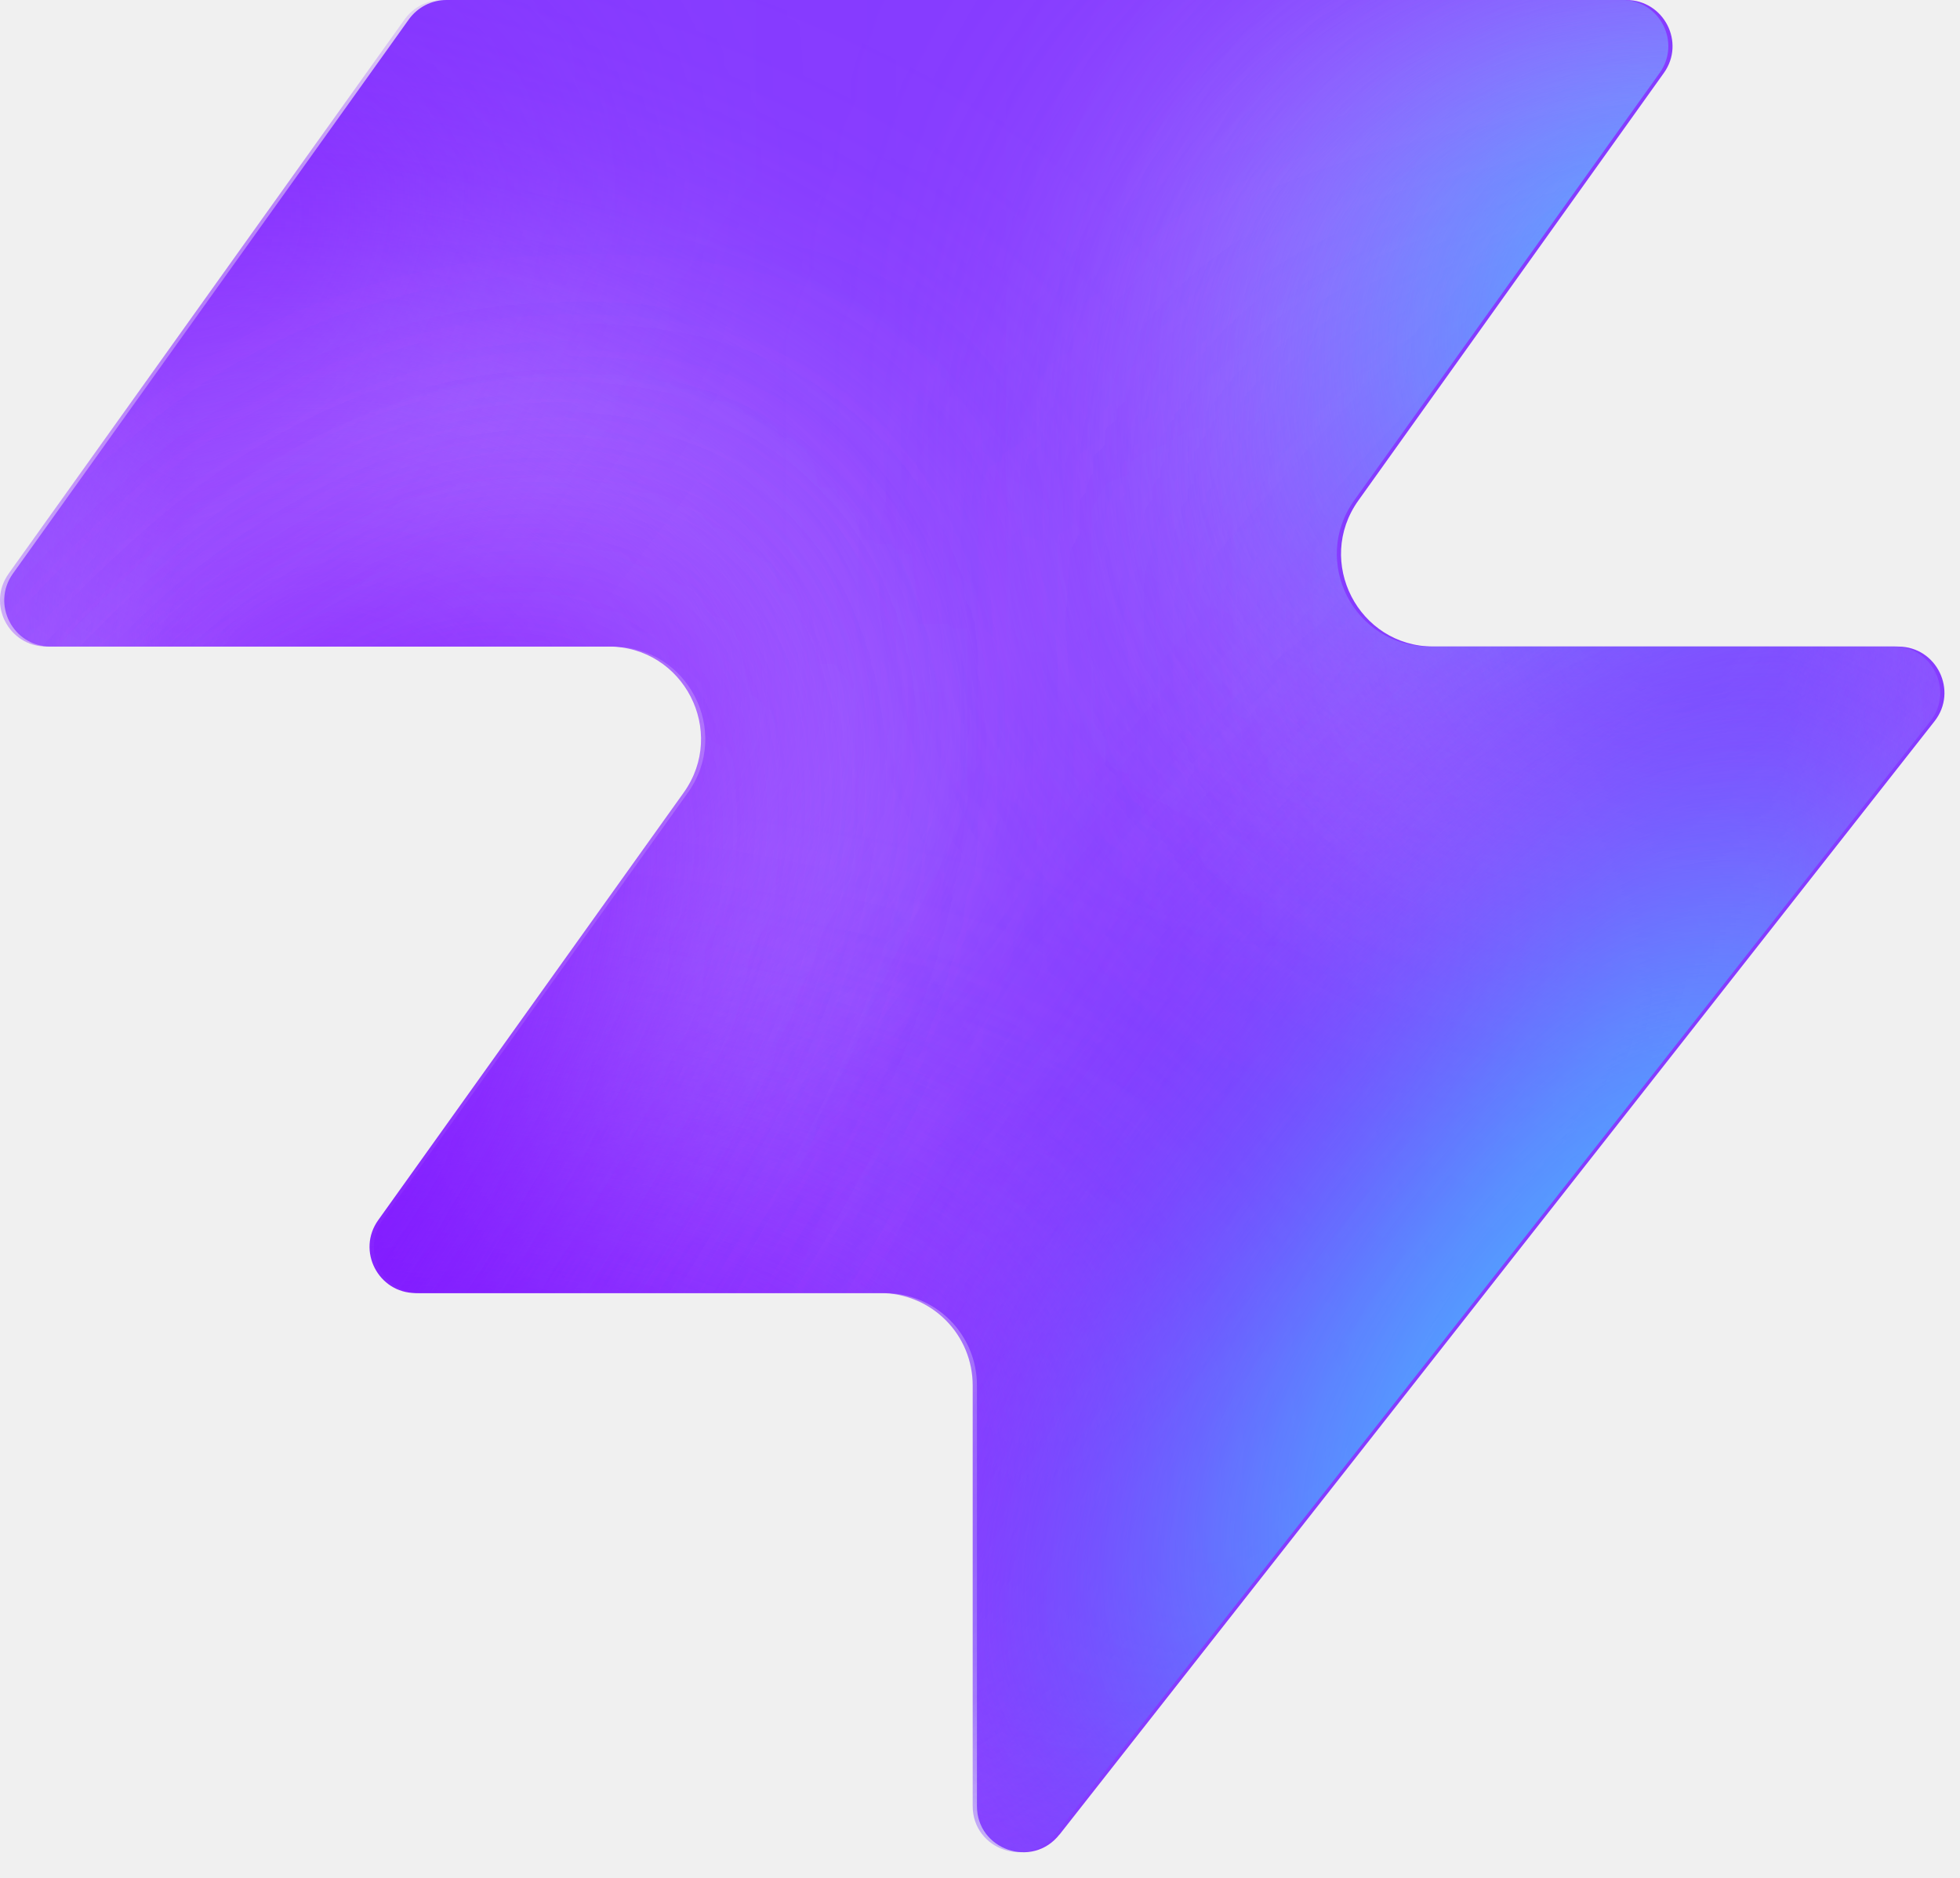
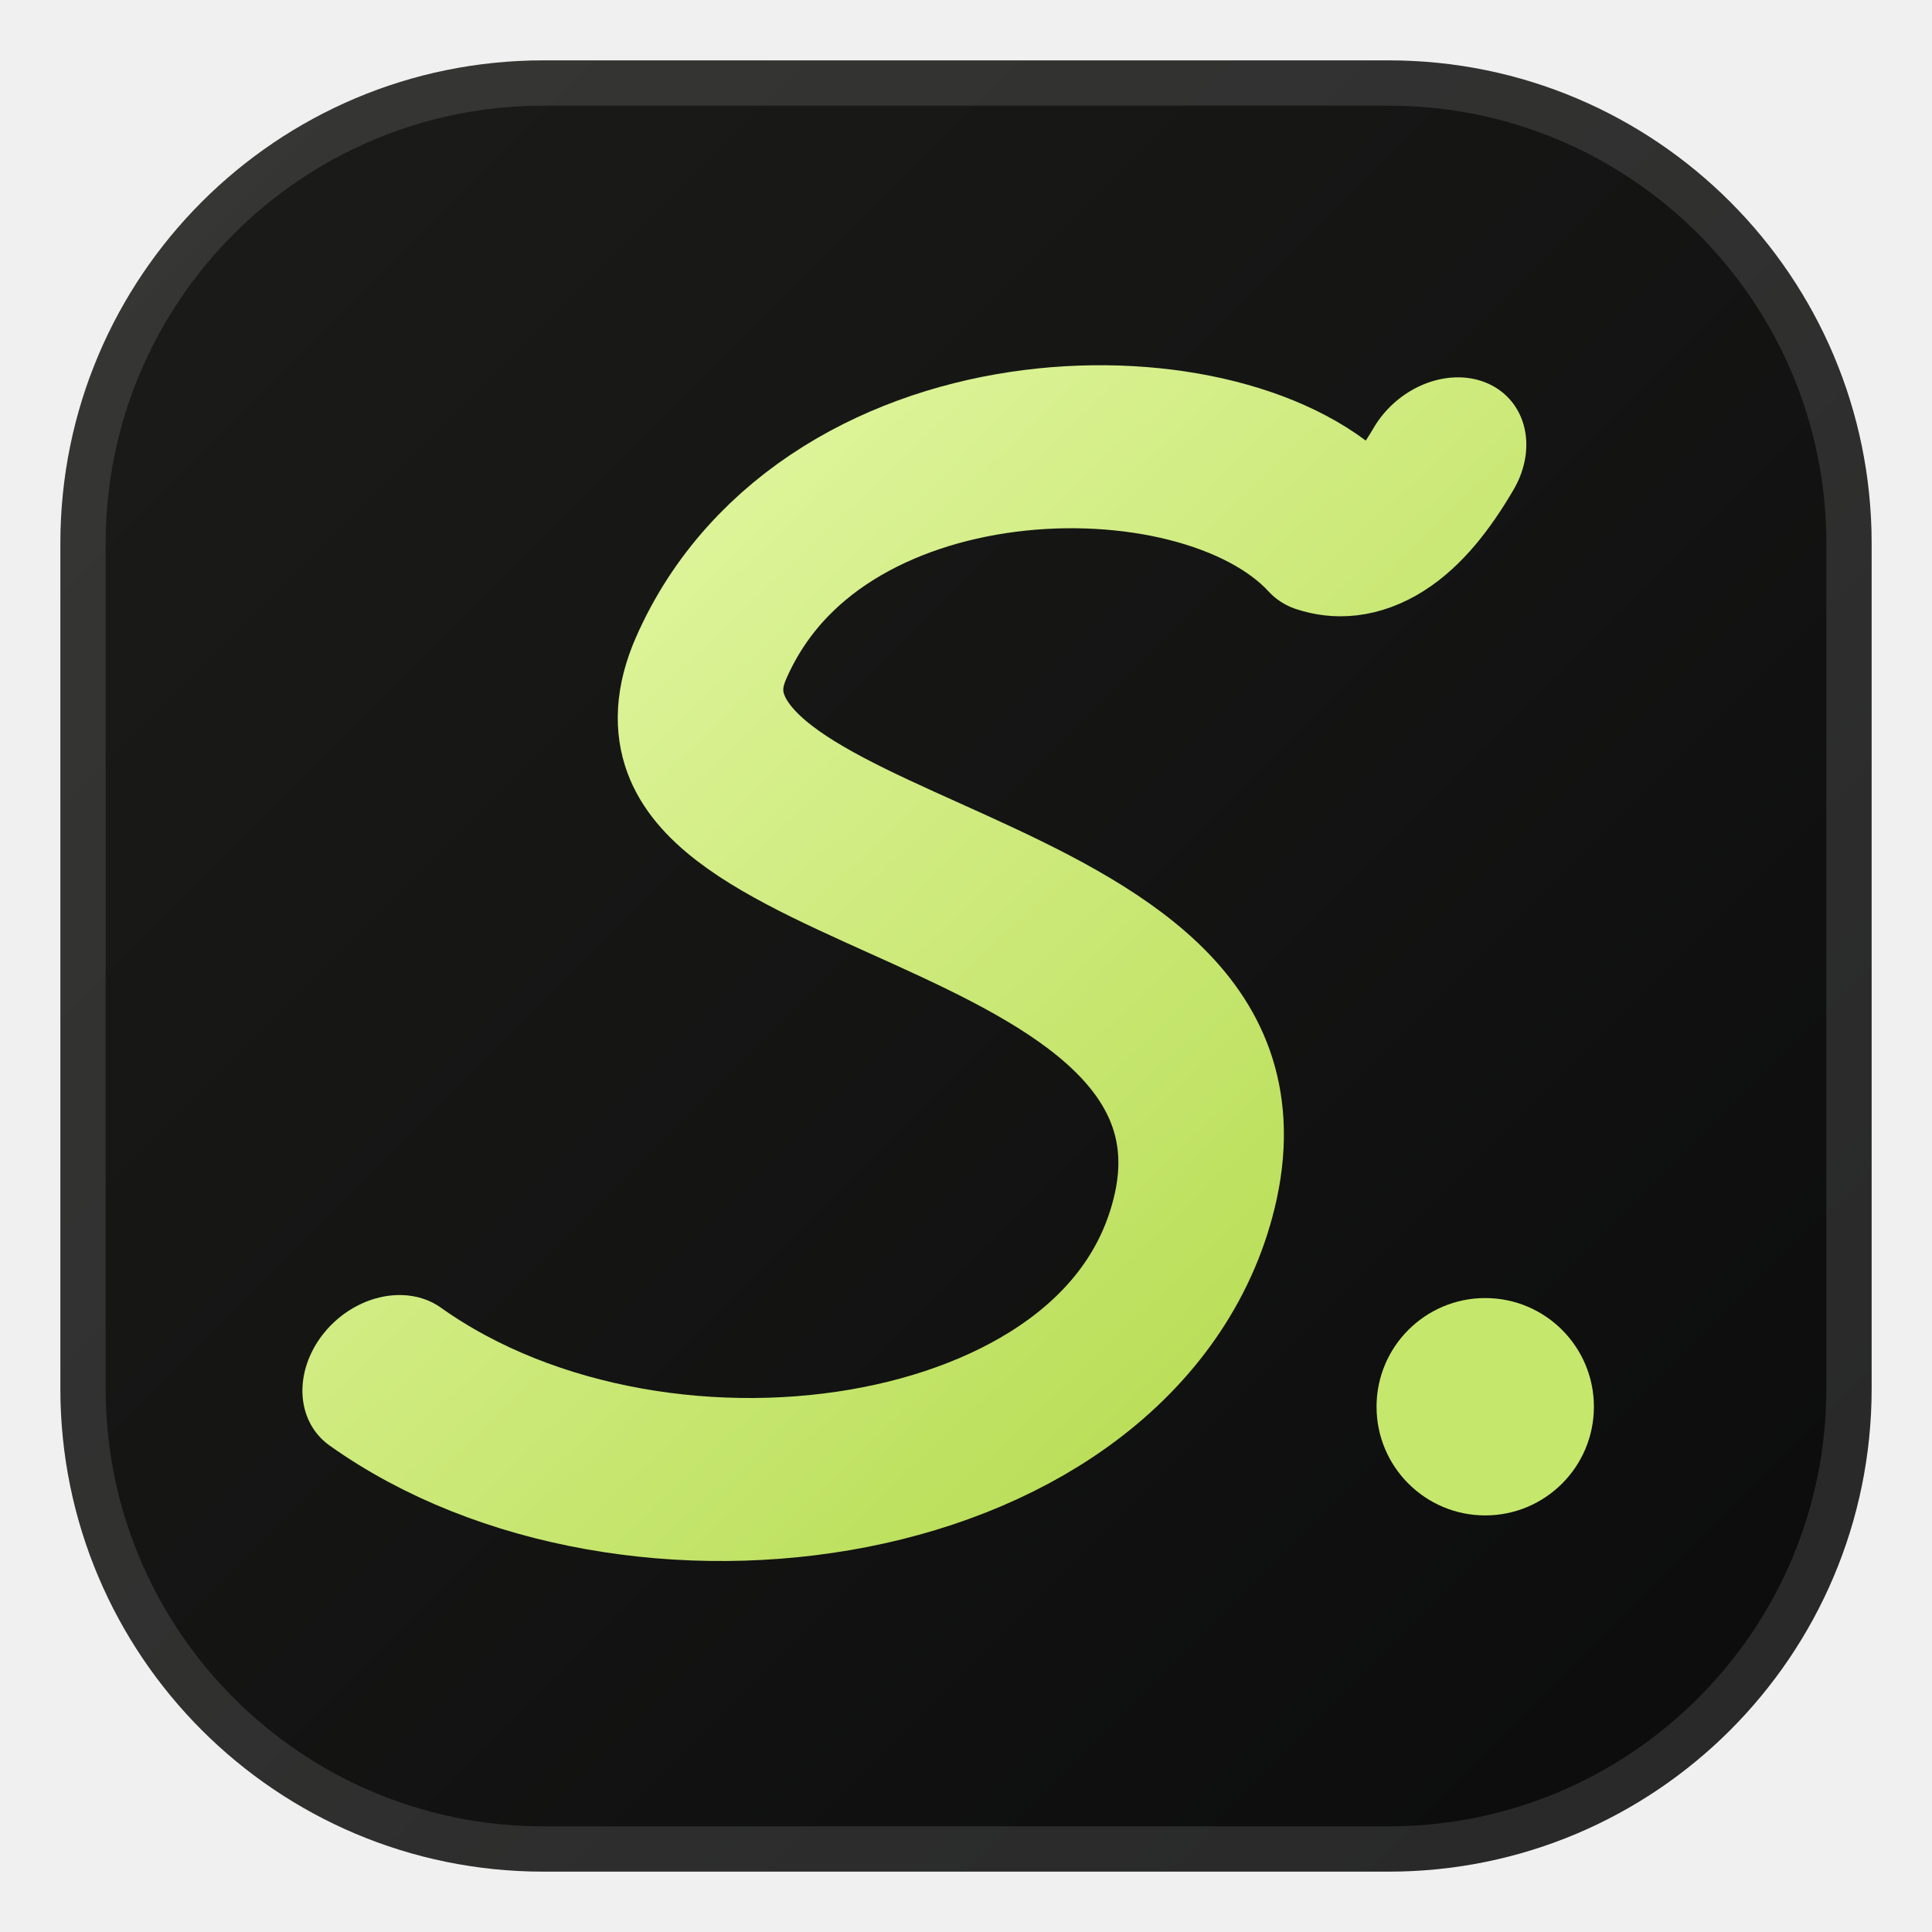
- <svg xmlns="http://www.w3.org/2000/svg" width="48" height="46" fill="none" viewBox="0 0 48 46">
-   <path fill="#863bff" d="M25.946 44.938c-.664.845-2.021.375-2.021-.698V33.937a2.26 2.26 0 0 0-2.262-2.262H10.287c-.92 0-1.456-1.04-.92-1.788l7.48-10.471c1.07-1.497 0-3.578-1.842-3.578H1.237c-.92 0-1.456-1.04-.92-1.788L10.013.474c.214-.297.556-.474.92-.474h28.894c.92 0 1.456 1.04.92 1.788l-7.48 10.471c-1.07 1.498 0 3.579 1.842 3.579h11.377c.943 0 1.473 1.088.89 1.83L25.947 44.94z" style="fill:#863bff;fill:color(display-p3 .525 .23 1);fill-opacity:1" />
-   <mask id="a" width="48" height="46" x="0" y="0" maskUnits="userSpaceOnUse" style="mask-type:alpha">
-     <path fill="#000" d="M25.842 44.938c-.664.844-2.021.375-2.021-.698V33.937a2.26 2.26 0 0 0-2.262-2.262H10.183c-.92 0-1.456-1.04-.92-1.788l7.48-10.471c1.07-1.498 0-3.579-1.842-3.579H1.133c-.92 0-1.456-1.04-.92-1.787L9.91.473c.214-.297.556-.474.92-.474h28.894c.92 0 1.456 1.04.92 1.788l-7.48 10.471c-1.07 1.498 0 3.578 1.842 3.578h11.377c.943 0 1.473 1.088.89 1.832L25.843 44.94z" style="fill:#000;fill-opacity:1" />
-   </mask>
-   <g mask="url(#a)">
-     <g filter="url(#b)">
-       <ellipse cx="5.508" cy="14.704" fill="#ede6ff" rx="5.508" ry="14.704" style="fill:#ede6ff;fill:color(display-p3 .927 .903 1);fill-opacity:1" transform="matrix(.00324 1 1 -.00324 -4.47 31.516)" />
-     </g>
-     <g filter="url(#c)">
-       <ellipse cx="10.399" cy="29.851" fill="#ede6ff" rx="10.399" ry="29.851" style="fill:#ede6ff;fill:color(display-p3 .927 .903 1);fill-opacity:1" transform="matrix(.00324 1 1 -.00324 -39.328 7.883)" />
-     </g>
-     <g filter="url(#d)">
-       <ellipse cx="5.508" cy="30.487" fill="#7e14ff" rx="5.508" ry="30.487" style="fill:#7e14ff;fill:color(display-p3 .492 .077 1);fill-opacity:1" transform="rotate(89.814 -25.913 -14.639)scale(1 -1)" />
-     </g>
-     <g filter="url(#e)">
-       <ellipse cx="5.508" cy="30.599" fill="#7e14ff" rx="5.508" ry="30.599" style="fill:#7e14ff;fill:color(display-p3 .492 .077 1);fill-opacity:1" transform="rotate(89.814 -32.644 -3.334)scale(1 -1)" />
-     </g>
-     <g filter="url(#f)">
-       <ellipse cx="5.508" cy="30.599" fill="#7e14ff" rx="5.508" ry="30.599" style="fill:#7e14ff;fill:color(display-p3 .492 .077 1);fill-opacity:1" transform="matrix(.00324 1 1 -.00324 -34.34 30.47)" />
-     </g>
-     <g filter="url(#g)">
-       <ellipse cx="14.072" cy="22.078" fill="#ede6ff" rx="14.072" ry="22.078" style="fill:#ede6ff;fill:color(display-p3 .927 .903 1);fill-opacity:1" transform="rotate(93.35 24.506 48.493)scale(-1 1)" />
-     </g>
-     <g filter="url(#h)">
-       <ellipse cx="3.47" cy="21.501" fill="#7e14ff" rx="3.47" ry="21.501" style="fill:#7e14ff;fill:color(display-p3 .492 .077 1);fill-opacity:1" transform="rotate(89.009 28.708 47.59)scale(-1 1)" />
-     </g>
-     <g filter="url(#i)">
-       <ellipse cx="3.47" cy="21.501" fill="#7e14ff" rx="3.47" ry="21.501" style="fill:#7e14ff;fill:color(display-p3 .492 .077 1);fill-opacity:1" transform="rotate(89.009 28.708 47.59)scale(-1 1)" />
-     </g>
-     <g filter="url(#j)">
-       <ellipse cx=".387" cy="8.972" fill="#7e14ff" rx="4.407" ry="29.108" style="fill:#7e14ff;fill:color(display-p3 .492 .077 1);fill-opacity:1" transform="rotate(39.51 .387 8.972)" />
-     </g>
-     <g filter="url(#k)">
-       <ellipse cx="47.523" cy="-6.092" fill="#7e14ff" rx="4.407" ry="29.108" style="fill:#7e14ff;fill:color(display-p3 .492 .077 1);fill-opacity:1" transform="rotate(37.892 47.523 -6.092)" />
-     </g>
-     <g filter="url(#l)">
-       <ellipse cx="41.412" cy="6.333" fill="#47bfff" rx="5.971" ry="9.665" style="fill:#47bfff;fill:color(display-p3 .28 .748 1);fill-opacity:1" transform="rotate(37.892 41.412 6.333)" />
-     </g>
-     <g filter="url(#m)">
-       <ellipse cx="-1.879" cy="38.332" fill="#7e14ff" rx="4.407" ry="29.108" style="fill:#7e14ff;fill:color(display-p3 .492 .077 1);fill-opacity:1" transform="rotate(37.892 -1.88 38.332)" />
-     </g>
-     <g filter="url(#n)">
-       <ellipse cx="-1.879" cy="38.332" fill="#7e14ff" rx="4.407" ry="29.108" style="fill:#7e14ff;fill:color(display-p3 .492 .077 1);fill-opacity:1" transform="rotate(37.892 -1.88 38.332)" />
-     </g>
-     <g filter="url(#o)">
-       <ellipse cx="35.651" cy="29.907" fill="#7e14ff" rx="4.407" ry="29.108" style="fill:#7e14ff;fill:color(display-p3 .492 .077 1);fill-opacity:1" transform="rotate(37.892 35.651 29.907)" />
-     </g>
-     <g filter="url(#p)">
-       <ellipse cx="38.418" cy="32.4" fill="#47bfff" rx="5.971" ry="15.297" style="fill:#47bfff;fill:color(display-p3 .28 .748 1);fill-opacity:1" transform="rotate(37.892 38.418 32.4)" />
-     </g>
+ <svg xmlns="http://www.w3.org/2000/svg" viewBox="0 0 64 64">
+   <defs>
+     <linearGradient id="tile" x1="0" y1="0" x2="1" y2="1">
+       <stop offset="0" stop-color="#1c1d1a" />
+       <stop offset="1" stop-color="#0b0b0c" />
+     </linearGradient>
+     <linearGradient id="ink" x1="0" y1="0" x2="1" y2="1">
+       <stop offset="0" stop-color="#e3f7a3" />
+       <stop offset="1" stop-color="#b6dc52" />
+     </linearGradient>
+   </defs>
+   <rect x="2" y="2" width="60" height="60" rx="16" fill="url(#tile)" />
+   <rect x="2.75" y="2.75" width="58.5" height="58.5" rx="15.25" fill="none" stroke="#ffffff" stroke-opacity="0.12" stroke-width="1.5" />
+   <g transform="translate(4 0) skewX(-10)">
+     <path d="M46.5 15.2 C45.6 17.4 44.6 18 43.3 17.6 C38.6 13.3 25.6 13.4 23.4 21.8 C21.4 29.4 43 28.8 42.6 39.6 C42.2 49.4 26.6 51.8 16.8 45.6" fill="none" stroke="url(#ink)" stroke-width="5.4" stroke-linecap="round" stroke-linejoin="round" />
  </g>
-   <defs>
-     <filter id="b" width="60.045" height="41.654" x="-19.77" y="16.149" color-interpolation-filters="sRGB" filterUnits="userSpaceOnUse">
-       <feFlood flood-opacity="0" result="BackgroundImageFix" />
-       <feBlend in="SourceGraphic" in2="BackgroundImageFix" result="shape" />
-       <feGaussianBlur result="effect1_foregroundBlur_2002_17158" stdDeviation="7.659" />
-     </filter>
-     <filter id="c" width="90.34" height="51.437" x="-54.613" y="-7.533" color-interpolation-filters="sRGB" filterUnits="userSpaceOnUse">
-       <feFlood flood-opacity="0" result="BackgroundImageFix" />
-       <feBlend in="SourceGraphic" in2="BackgroundImageFix" result="shape" />
-       <feGaussianBlur result="effect1_foregroundBlur_2002_17158" stdDeviation="7.659" />
-     </filter>
-     <filter id="d" width="79.355" height="29.4" x="-49.64" y="2.03" color-interpolation-filters="sRGB" filterUnits="userSpaceOnUse">
-       <feFlood flood-opacity="0" result="BackgroundImageFix" />
-       <feBlend in="SourceGraphic" in2="BackgroundImageFix" result="shape" />
-       <feGaussianBlur result="effect1_foregroundBlur_2002_17158" stdDeviation="4.596" />
-     </filter>
-     <filter id="e" width="79.579" height="29.4" x="-45.045" y="20.029" color-interpolation-filters="sRGB" filterUnits="userSpaceOnUse">
-       <feFlood flood-opacity="0" result="BackgroundImageFix" />
-       <feBlend in="SourceGraphic" in2="BackgroundImageFix" result="shape" />
-       <feGaussianBlur result="effect1_foregroundBlur_2002_17158" stdDeviation="4.596" />
-     </filter>
-     <filter id="f" width="79.579" height="29.4" x="-43.513" y="21.178" color-interpolation-filters="sRGB" filterUnits="userSpaceOnUse">
-       <feFlood flood-opacity="0" result="BackgroundImageFix" />
-       <feBlend in="SourceGraphic" in2="BackgroundImageFix" result="shape" />
-       <feGaussianBlur result="effect1_foregroundBlur_2002_17158" stdDeviation="4.596" />
-     </filter>
-     <filter id="g" width="74.749" height="58.852" x="15.756" y="-17.901" color-interpolation-filters="sRGB" filterUnits="userSpaceOnUse">
-       <feFlood flood-opacity="0" result="BackgroundImageFix" />
-       <feBlend in="SourceGraphic" in2="BackgroundImageFix" result="shape" />
-       <feGaussianBlur result="effect1_foregroundBlur_2002_17158" stdDeviation="7.659" />
-     </filter>
-     <filter id="h" width="61.377" height="25.362" x="23.548" y="2.284" color-interpolation-filters="sRGB" filterUnits="userSpaceOnUse">
-       <feFlood flood-opacity="0" result="BackgroundImageFix" />
-       <feBlend in="SourceGraphic" in2="BackgroundImageFix" result="shape" />
-       <feGaussianBlur result="effect1_foregroundBlur_2002_17158" stdDeviation="4.596" />
-     </filter>
-     <filter id="i" width="61.377" height="25.362" x="23.548" y="2.284" color-interpolation-filters="sRGB" filterUnits="userSpaceOnUse">
-       <feFlood flood-opacity="0" result="BackgroundImageFix" />
-       <feBlend in="SourceGraphic" in2="BackgroundImageFix" result="shape" />
-       <feGaussianBlur result="effect1_foregroundBlur_2002_17158" stdDeviation="4.596" />
-     </filter>
-     <filter id="j" width="56.045" height="63.649" x="-27.636" y="-22.853" color-interpolation-filters="sRGB" filterUnits="userSpaceOnUse">
-       <feFlood flood-opacity="0" result="BackgroundImageFix" />
-       <feBlend in="SourceGraphic" in2="BackgroundImageFix" result="shape" />
-       <feGaussianBlur result="effect1_foregroundBlur_2002_17158" stdDeviation="4.596" />
-     </filter>
-     <filter id="k" width="54.814" height="64.646" x="20.116" y="-38.415" color-interpolation-filters="sRGB" filterUnits="userSpaceOnUse">
-       <feFlood flood-opacity="0" result="BackgroundImageFix" />
-       <feBlend in="SourceGraphic" in2="BackgroundImageFix" result="shape" />
-       <feGaussianBlur result="effect1_foregroundBlur_2002_17158" stdDeviation="4.596" />
-     </filter>
-     <filter id="l" width="33.541" height="35.313" x="24.641" y="-11.323" color-interpolation-filters="sRGB" filterUnits="userSpaceOnUse">
-       <feFlood flood-opacity="0" result="BackgroundImageFix" />
-       <feBlend in="SourceGraphic" in2="BackgroundImageFix" result="shape" />
-       <feGaussianBlur result="effect1_foregroundBlur_2002_17158" stdDeviation="4.596" />
-     </filter>
-     <filter id="m" width="54.814" height="64.646" x="-29.286" y="6.009" color-interpolation-filters="sRGB" filterUnits="userSpaceOnUse">
-       <feFlood flood-opacity="0" result="BackgroundImageFix" />
-       <feBlend in="SourceGraphic" in2="BackgroundImageFix" result="shape" />
-       <feGaussianBlur result="effect1_foregroundBlur_2002_17158" stdDeviation="4.596" />
-     </filter>
-     <filter id="n" width="54.814" height="64.646" x="-29.286" y="6.009" color-interpolation-filters="sRGB" filterUnits="userSpaceOnUse">
-       <feFlood flood-opacity="0" result="BackgroundImageFix" />
-       <feBlend in="SourceGraphic" in2="BackgroundImageFix" result="shape" />
-       <feGaussianBlur result="effect1_foregroundBlur_2002_17158" stdDeviation="4.596" />
-     </filter>
-     <filter id="o" width="54.814" height="64.646" x="8.244" y="-2.416" color-interpolation-filters="sRGB" filterUnits="userSpaceOnUse">
-       <feFlood flood-opacity="0" result="BackgroundImageFix" />
-       <feBlend in="SourceGraphic" in2="BackgroundImageFix" result="shape" />
-       <feGaussianBlur result="effect1_foregroundBlur_2002_17158" stdDeviation="4.596" />
-     </filter>
-     <filter id="p" width="39.409" height="43.623" x="18.713" y="10.588" color-interpolation-filters="sRGB" filterUnits="userSpaceOnUse">
-       <feFlood flood-opacity="0" result="BackgroundImageFix" />
-       <feBlend in="SourceGraphic" in2="BackgroundImageFix" result="shape" />
-       <feGaussianBlur result="effect1_foregroundBlur_2002_17158" stdDeviation="4.596" />
-     </filter>
-   </defs>
+   <circle cx="49.2" cy="46.6" r="3.6" fill="#c5e86c" />
</svg>
